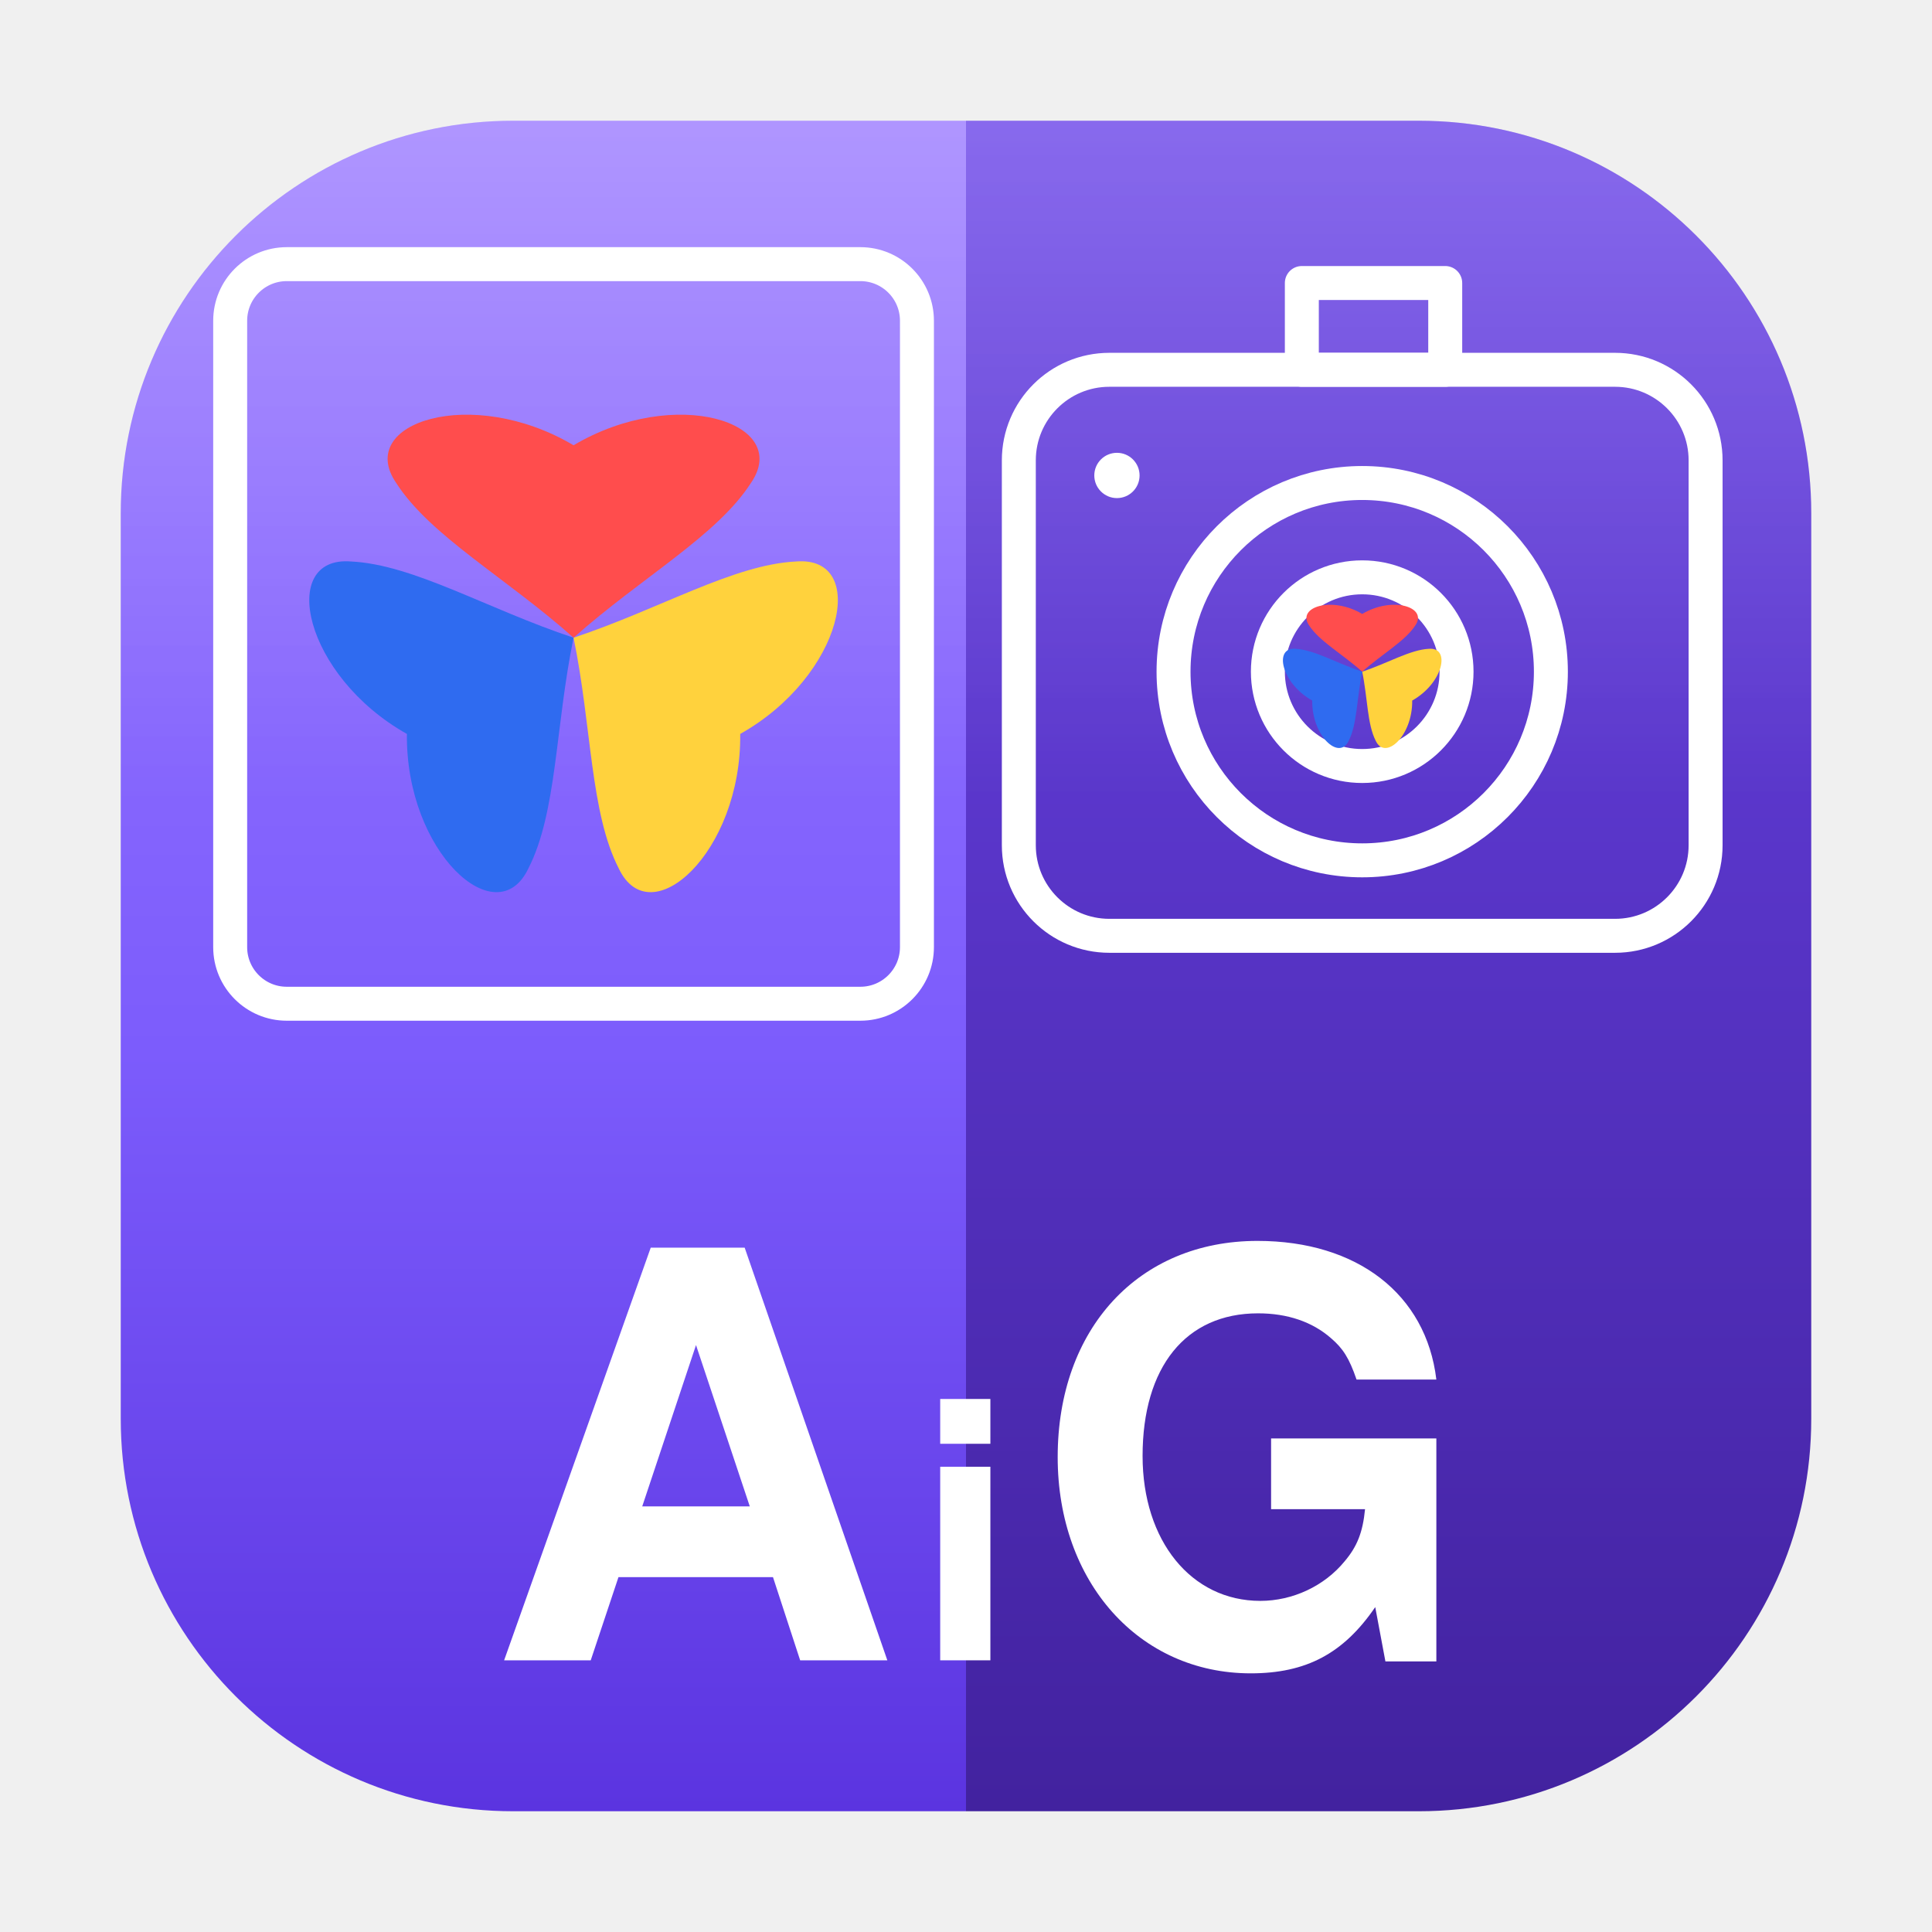
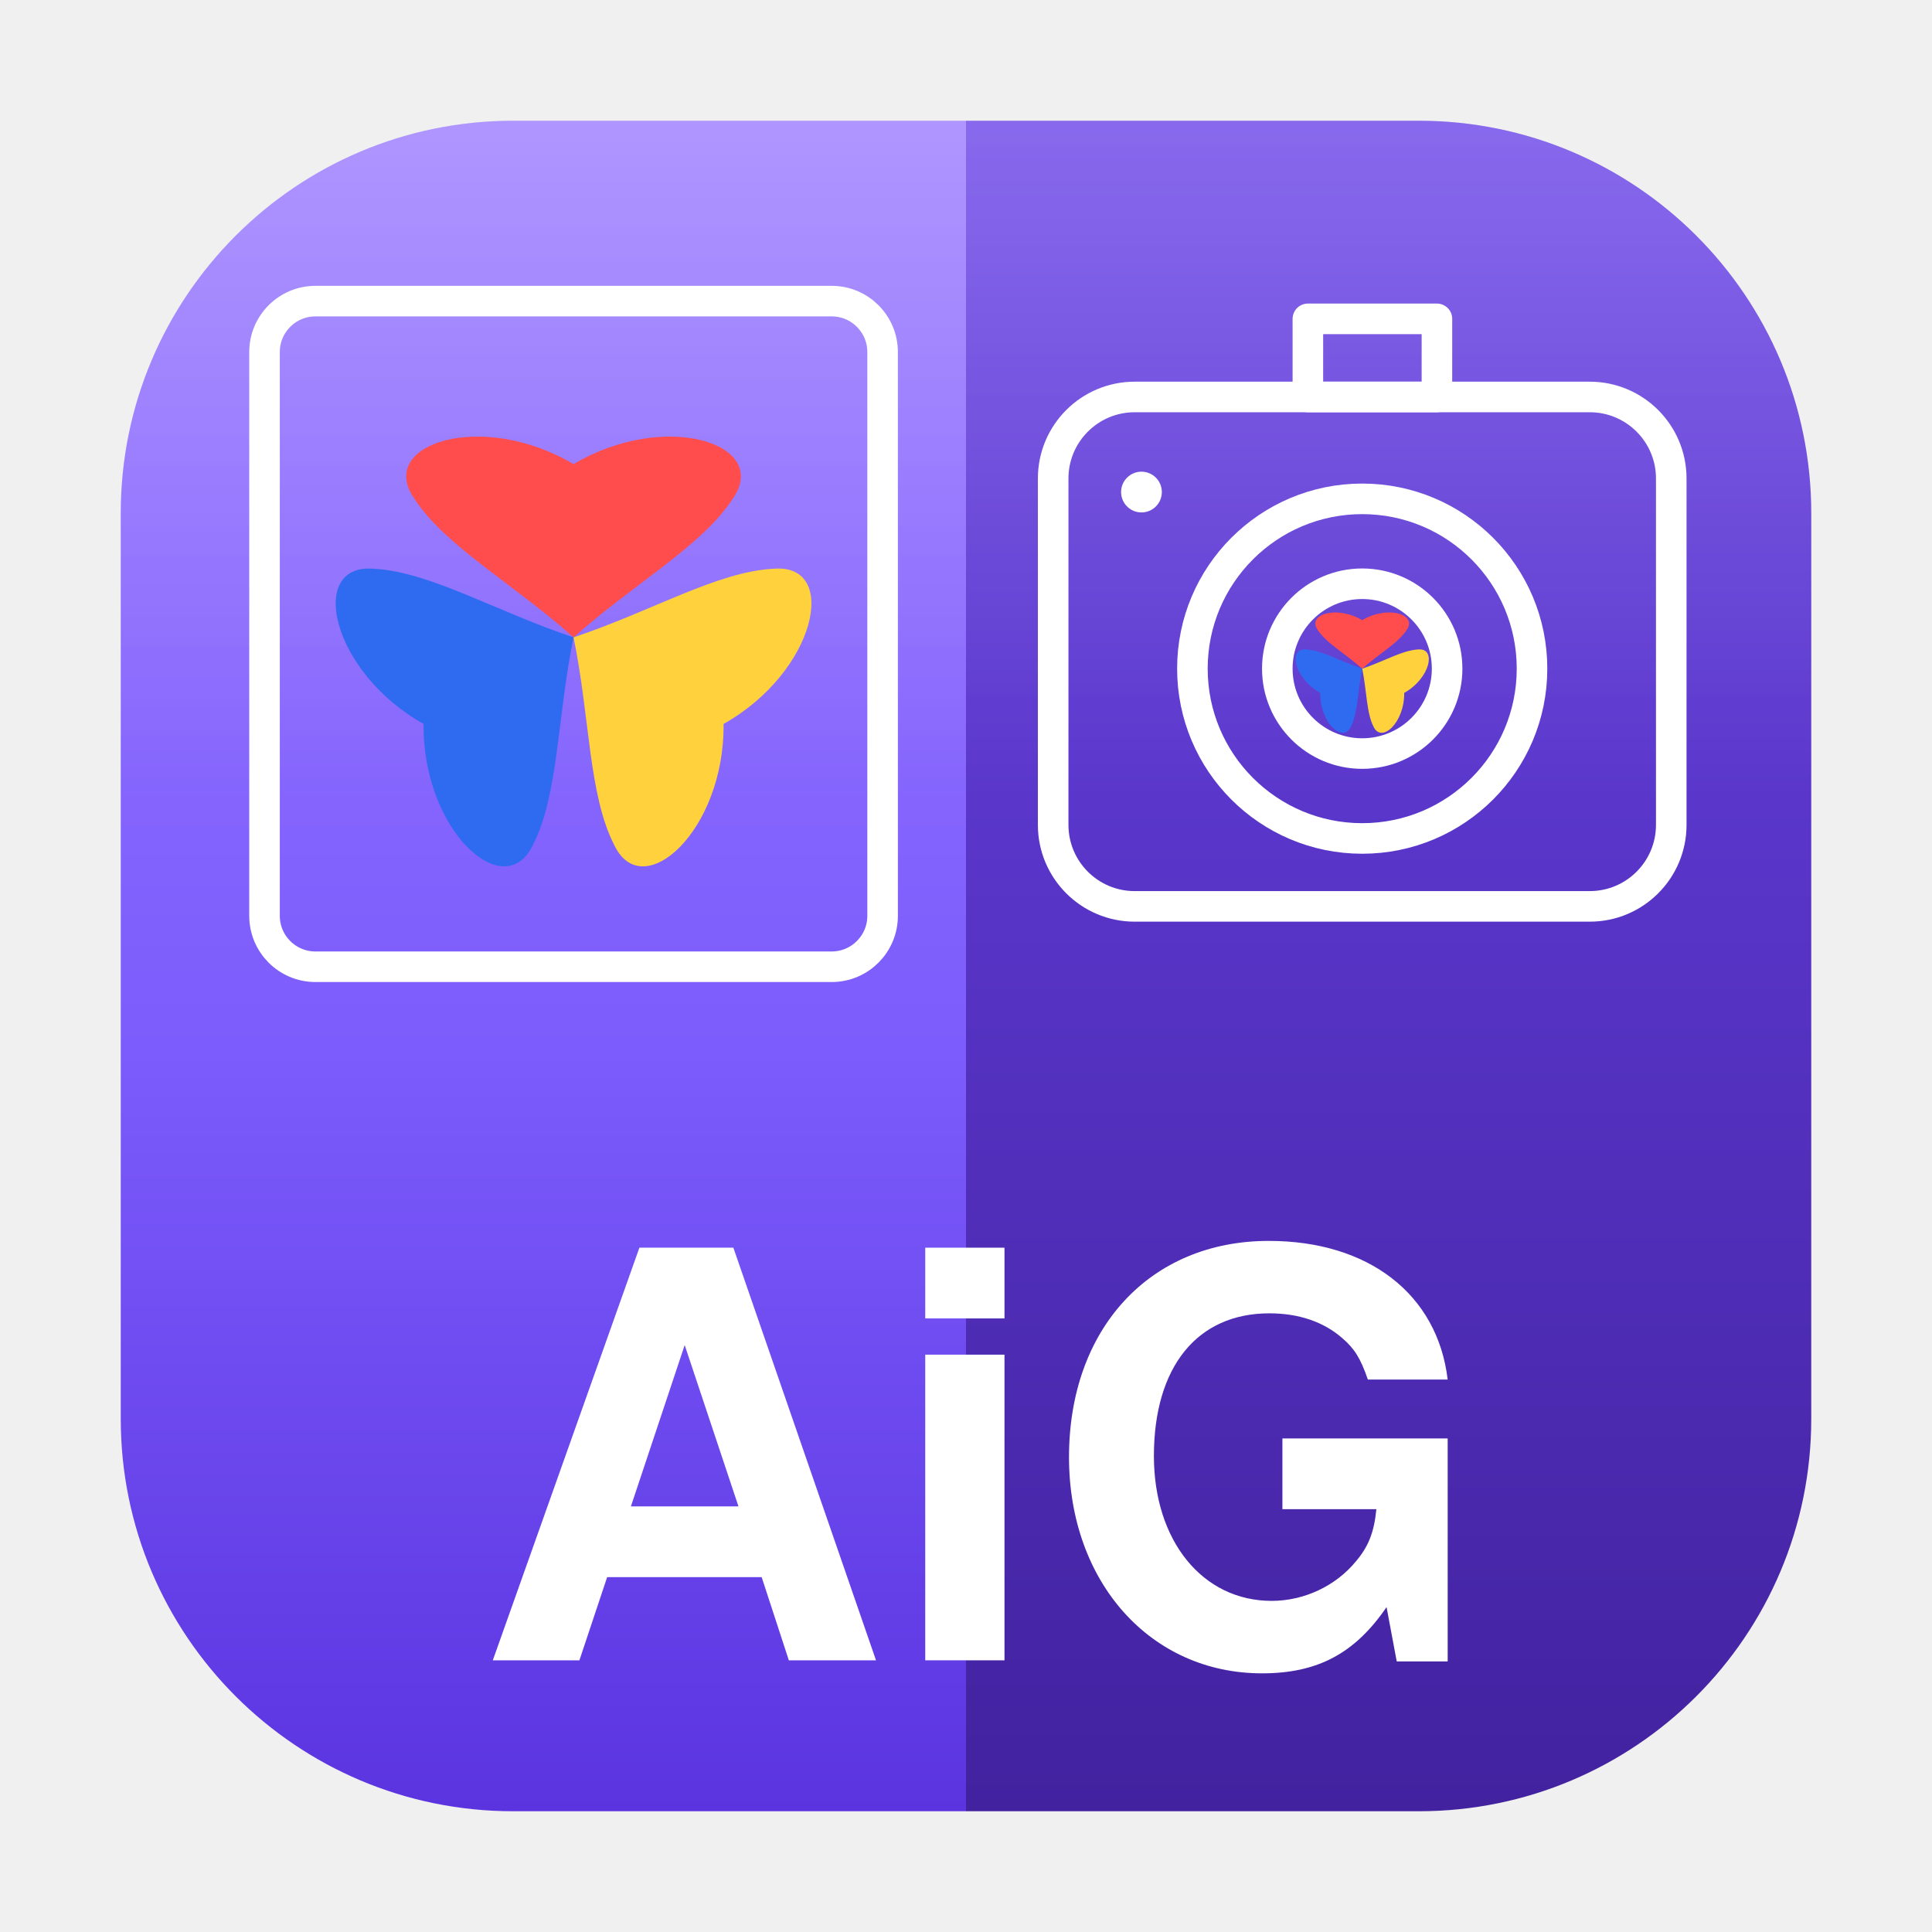
<svg xmlns="http://www.w3.org/2000/svg" width="1024" height="1024" viewBox="0 0 1024 1024">
  <defs>
    <linearGradient id="bg" x1="0" y1="0" x2="0" y2="1">
      <stop offset="0" stop-color="#9b7bff" />
      <stop offset="0.55" stop-color="#7c5cfc" />
      <stop offset="1" stop-color="#5b34e0" />
    </linearGradient>
    <linearGradient id="bgArt" x1="0" y1="0" x2="0" y2="1">
      <stop offset="0" stop-color="#6a44e8" />
      <stop offset="1" stop-color="#42229f" />
    </linearGradient>
    <linearGradient id="sheen" x1="0" y1="0" x2="0" y2="1">
      <stop offset="0" stop-color="#ffffff" stop-opacity="0.20" />
      <stop offset="0.4" stop-color="#ffffff" stop-opacity="0" />
    </linearGradient>
    <clipPath id="round">
      <rect x="64" y="64" width="896" height="896" rx="208" />
    </clipPath>
    <clipPath id="boardClip">
      <rect x="132" y="150" width="344" height="372" rx="22" />
    </clipPath>
    <clipPath id="lensClip">
      <circle cx="722" cy="356" r="48" />
    </clipPath>
    <g id="trio">
      <g fill="#ff4d4d">
        <path d="M 0 0 C -36 -32 -76 -54 -94 -82 C -116 -114 -54 -134 0 -102                  C 54 -134 116 -114 94 -82 C 76 -54 36 -32 0 0 Z" />
      </g>
      <g fill="#ffd23d" transform="rotate(120)">
        <path d="M 0 0 C -36 -32 -76 -54 -94 -82 C -116 -114 -54 -134 0 -102                  C 54 -134 116 -114 94 -82 C 76 -54 36 -32 0 0 Z" />
      </g>
      <g fill="#2f6bf0" transform="rotate(240)">
        <path d="M 0 0 C -36 -32 -76 -54 -94 -82 C -116 -114 -54 -134 0 -102                  C 54 -134 116 -114 94 -82 C 76 -54 36 -32 0 0 Z" />
      </g>
    </g>
  </defs>
  <g clip-path="url(#round)">
    <rect x="64" y="64" width="448" height="896" fill="url(#bg)" />
    <rect x="512" y="64" width="448" height="896" fill="url(#bgArt)" />
    <rect x="64" y="64" width="896" height="896" fill="url(#sheen)" />
  </g>
-   <rect x="122" y="140" width="364" height="392" rx="30" fill="none" stroke="#ffffff" stroke-width="18" />
-   <g clip-path="url(#boardClip)">
+   <g transform="translate(304 336) scale(0.9) translate(-304 -336)">
+     <rect x="122" y="140" width="364" height="392" rx="30" fill="none" stroke="#ffffff" stroke-width="18" />
    <use href="#trio" transform="translate(304 338) scale(1.0)" />
  </g>
-   <g fill="none" stroke="#ffffff" stroke-width="18" stroke-linecap="round" stroke-linejoin="round">
-     <path d="M690 150 h76 v46 h-76 z" />
-     <rect x="540" y="196" width="364" height="300" rx="48" />
-     <circle cx="722" cy="356" r="100" />
-     <circle cx="722" cy="356" r="50" />
-     <circle cx="592" cy="252" r="12" fill="#ffffff" stroke="none" />
-   </g>
-   <g clip-path="url(#lensClip)">
-     <use href="#trio" transform="translate(722 356) scale(0.30)" />
+   <g transform="translate(722 340) scale(0.9) translate(-722 -340)">
+     <g fill="none" stroke="#ffffff" stroke-width="18" stroke-linecap="round" stroke-linejoin="round">
+       <path d="M690 150 h76 v46 h-76 z" />
+       <rect x="540" y="196" width="364" height="300" rx="48" />
+       <circle cx="722" cy="356" r="100" />
+       <circle cx="722" cy="356" r="50" />
+       <circle cx="592" cy="252" r="12" fill="#ffffff" stroke="none" />
+     </g>
+     <use href="#trio" transform="translate(722 356) scale(0.28)" />
  </g>
  <g fill="#ffffff" font-family="Helvetica Neue, Helvetica, Arial, sans-serif" font-weight="800">
-     <text x="476" y="880" text-anchor="end" font-size="300">A</text>
-     <text x="512" y="880" text-anchor="middle" font-size="190">i</text>
-     <text x="548" y="880" text-anchor="start" font-size="300">G</text>
+     <text x="470" y="880" text-anchor="end" font-size="300">A</text>
+     <text x="512" y="880" text-anchor="middle" font-size="300">i</text>
+     <text x="554" y="880" text-anchor="start" font-size="300">G</text>
  </g>
</svg>
